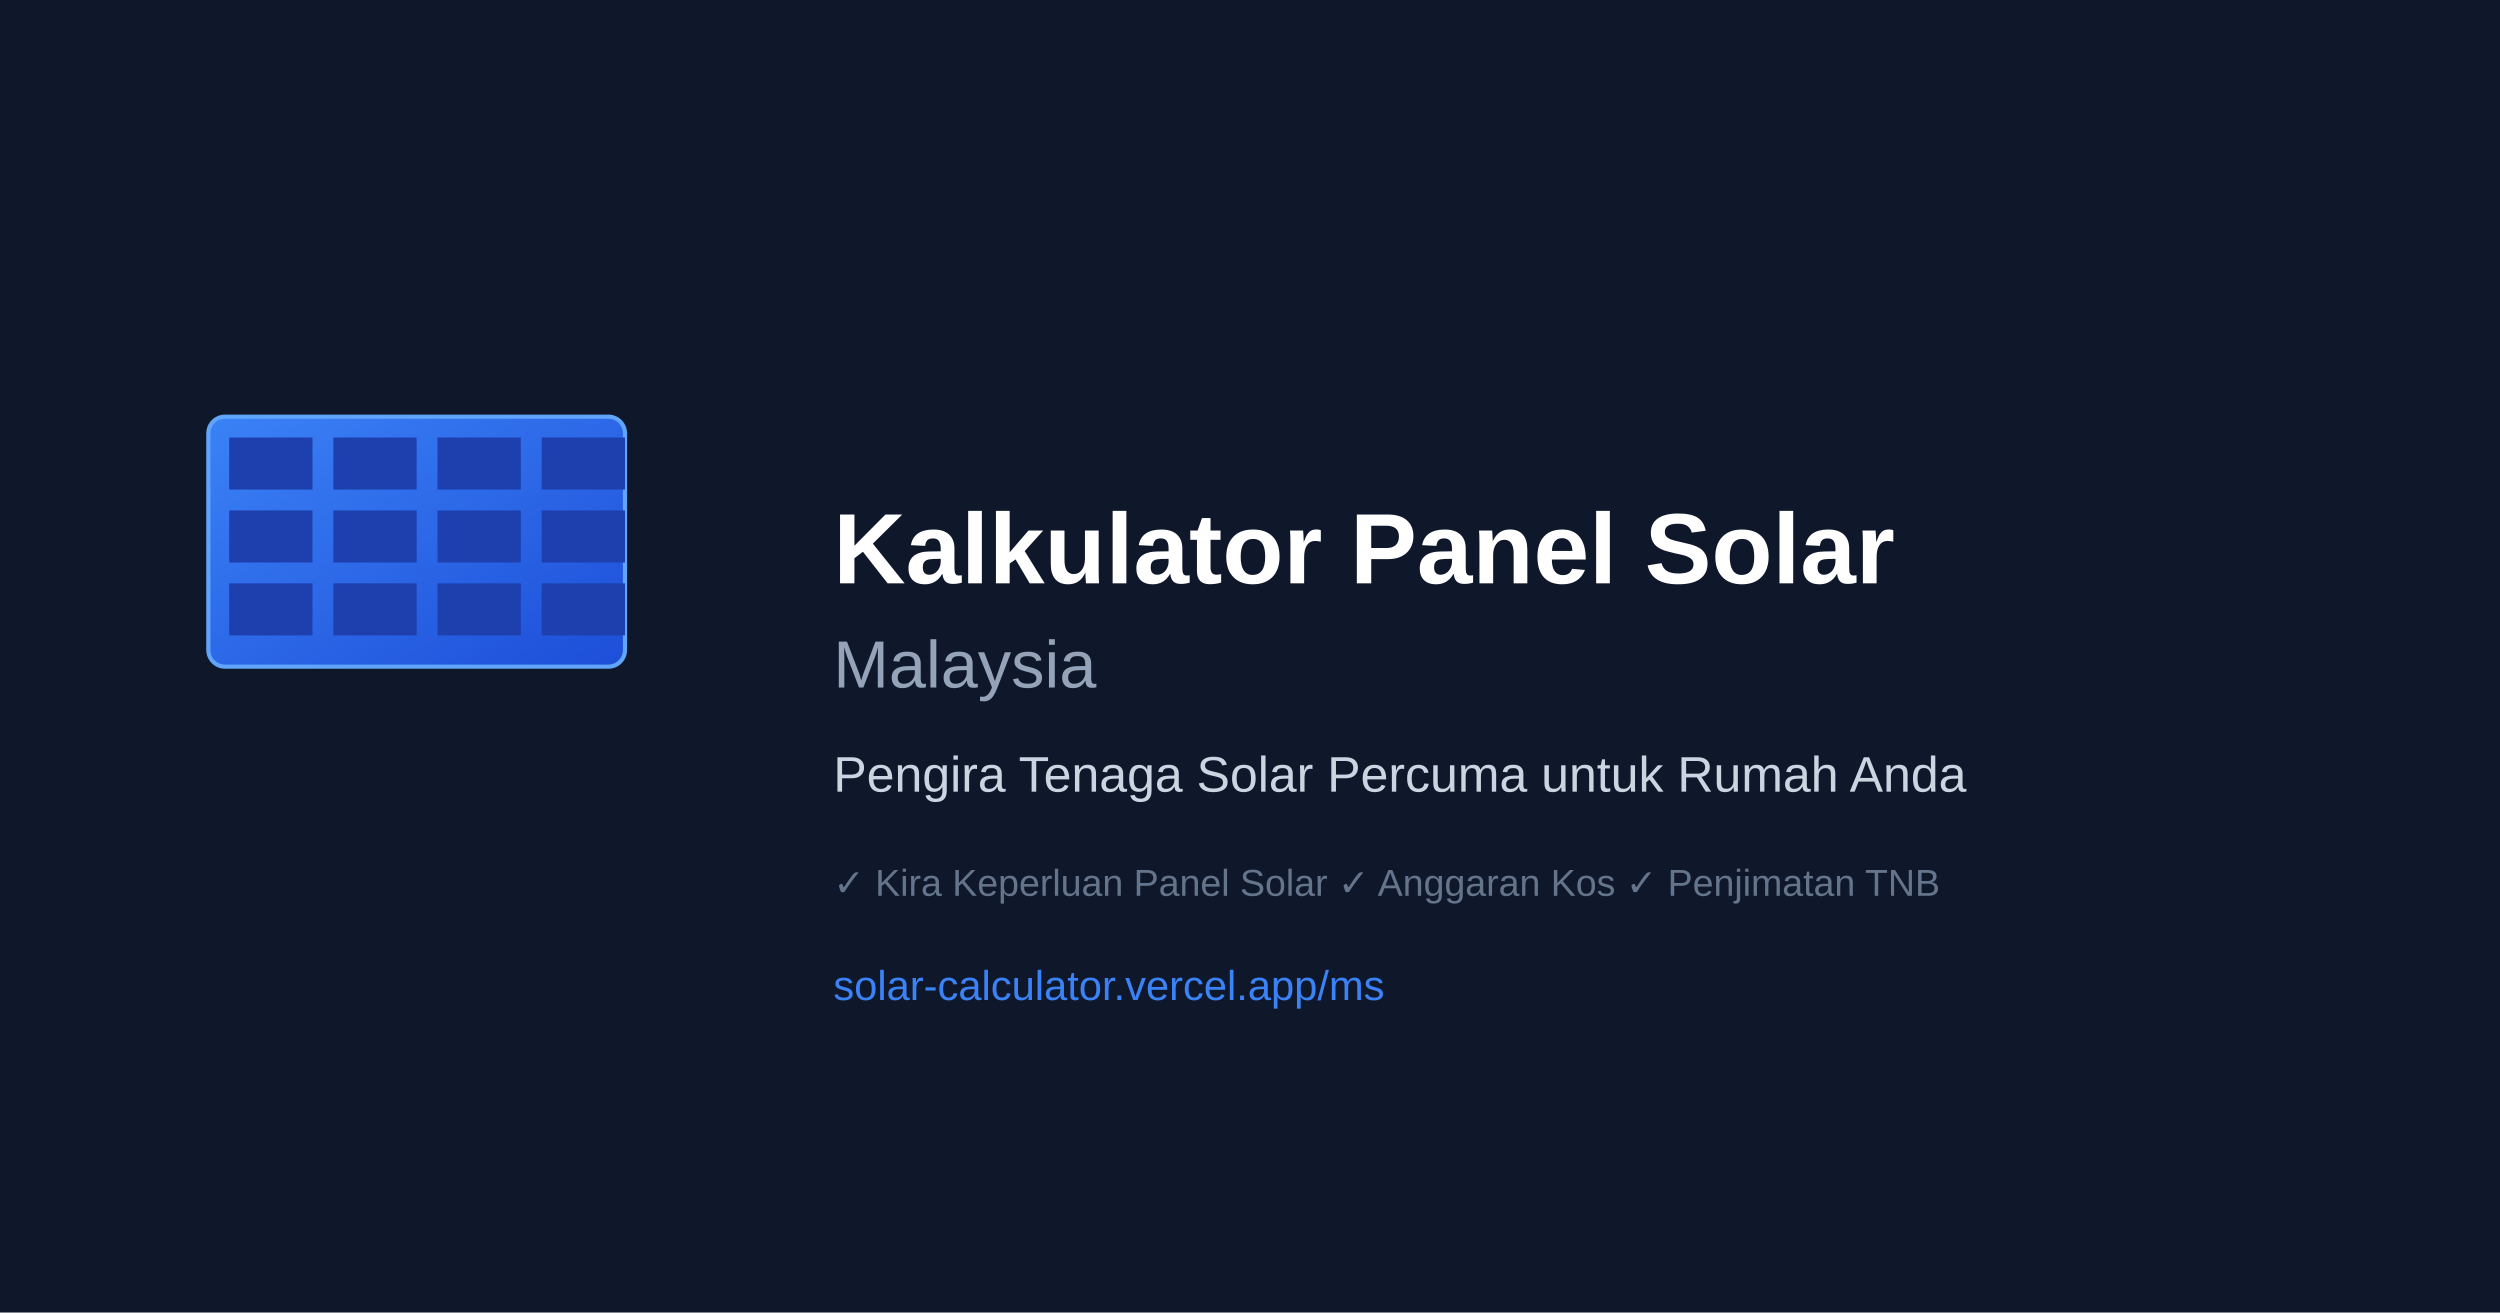
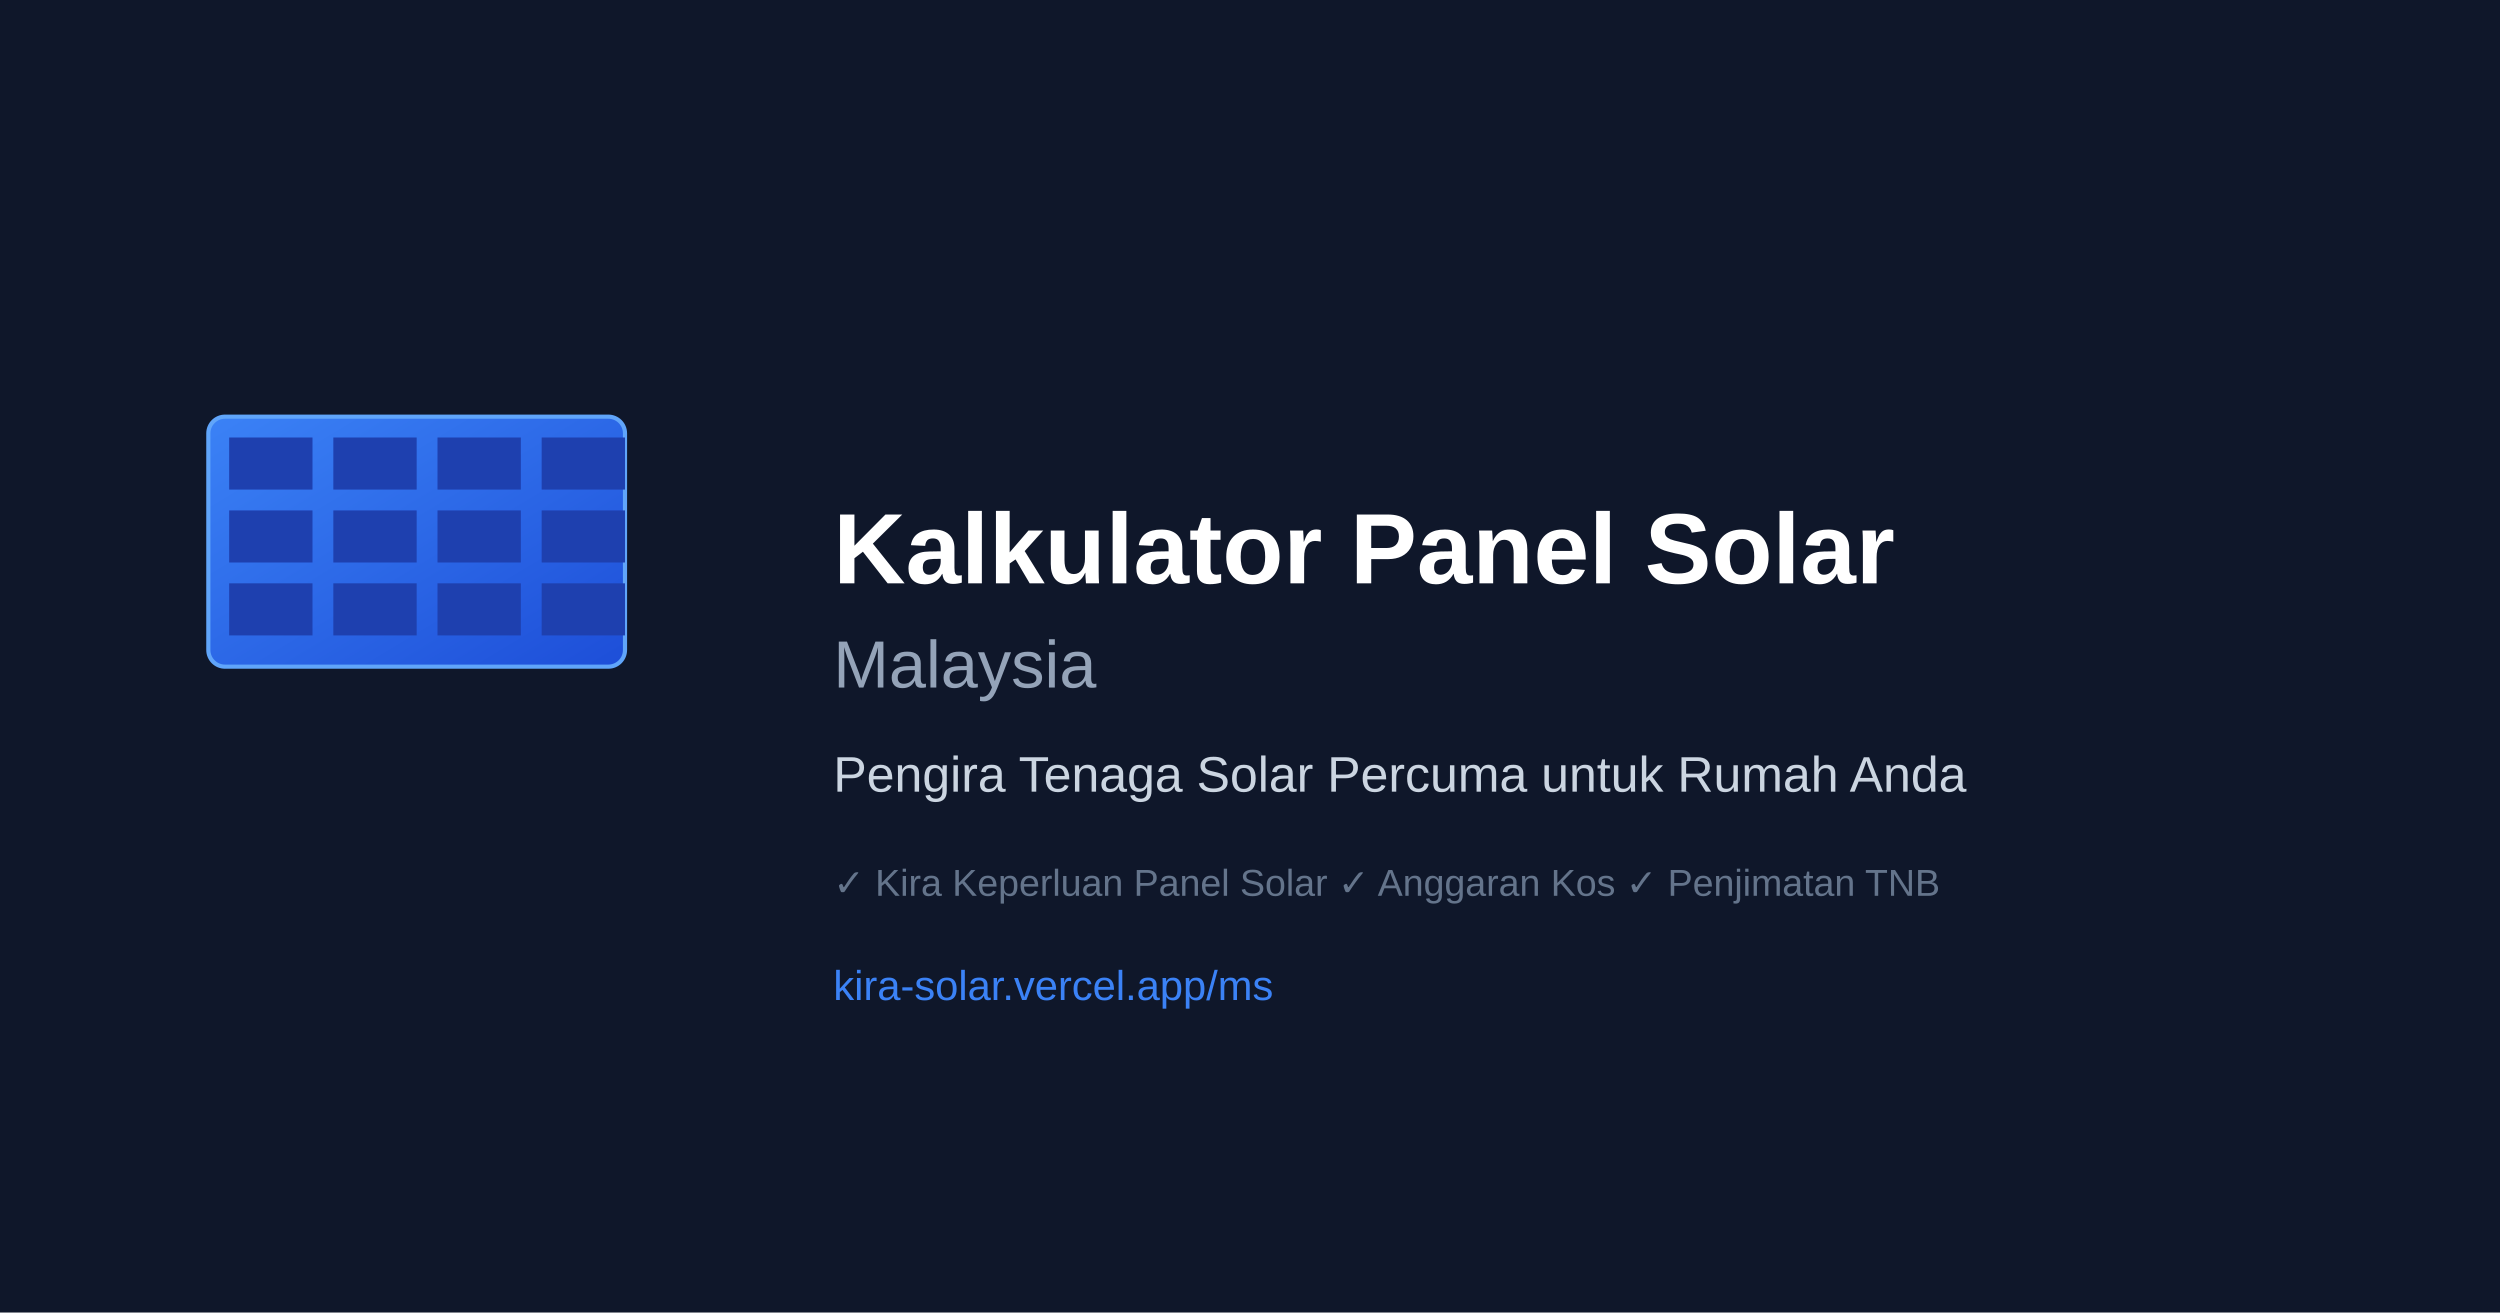
<svg xmlns="http://www.w3.org/2000/svg" width="1200" height="630" viewBox="0 0 1200 630" fill="none">
  <rect width="1200" height="630" fill="#0f172a" />
  <defs>
    <linearGradient id="gradient" x1="0%" y1="0%" x2="100%" y2="100%">
      <stop offset="0%" style="stop-color:#3b82f6;stop-opacity:1" />
      <stop offset="100%" style="stop-color:#1d4ed8;stop-opacity:1" />
    </linearGradient>
  </defs>
  <rect x="100" y="200" width="200" height="120" rx="8" fill="url(#gradient)" stroke="#60a5fa" stroke-width="2" />
  <rect x="110" y="210" width="40" height="25" fill="#1e40af" />
  <rect x="160" y="210" width="40" height="25" fill="#1e40af" />
  <rect x="210" y="210" width="40" height="25" fill="#1e40af" />
  <rect x="260" y="210" width="40" height="25" fill="#1e40af" />
  <rect x="110" y="245" width="40" height="25" fill="#1e40af" />
  <rect x="160" y="245" width="40" height="25" fill="#1e40af" />
  <rect x="210" y="245" width="40" height="25" fill="#1e40af" />
  <rect x="260" y="245" width="40" height="25" fill="#1e40af" />
  <rect x="110" y="280" width="40" height="25" fill="#1e40af" />
  <rect x="160" y="280" width="40" height="25" fill="#1e40af" />
  <rect x="210" y="280" width="40" height="25" fill="#1e40af" />
  <rect x="260" y="280" width="40" height="25" fill="#1e40af" />
  <text x="400" y="280" font-family="Arial, sans-serif" font-size="48" font-weight="bold" fill="#ffffff">
    Kalkulator Panel Solar
  </text>
  <text x="400" y="330" font-family="Arial, sans-serif" font-size="32" fill="#94a3b8">
    Malaysia
  </text>
  <text x="400" y="380" font-family="Arial, sans-serif" font-size="24" fill="#cbd5e1">
    Pengira Tenaga Solar Percuma untuk Rumah Anda
  </text>
  <text x="400" y="430" font-family="Arial, sans-serif" font-size="18" fill="#64748b">
    ✓ Kira Keperluan Panel Solar  ✓ Anggaran Kos  ✓ Penjimatan TNB
  </text>
  <text x="400" y="480" font-family="Arial, sans-serif" font-size="20" fill="#3b82f6">
-     solar-calculator.vercel.app/ms
+     kira-solar.vercel.app/ms
  </text>
</svg>
